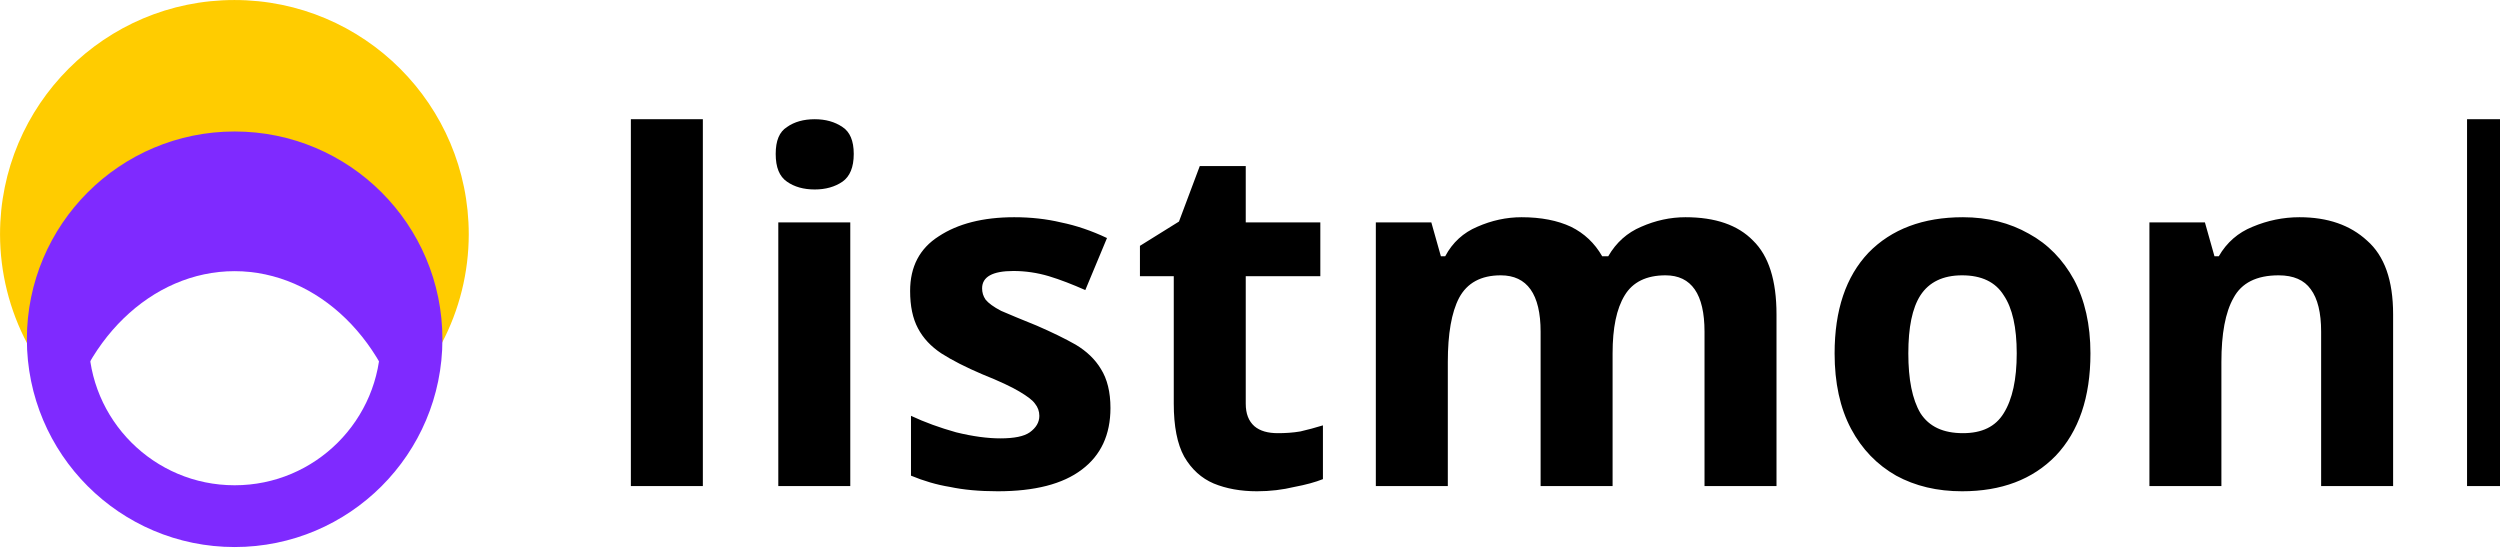
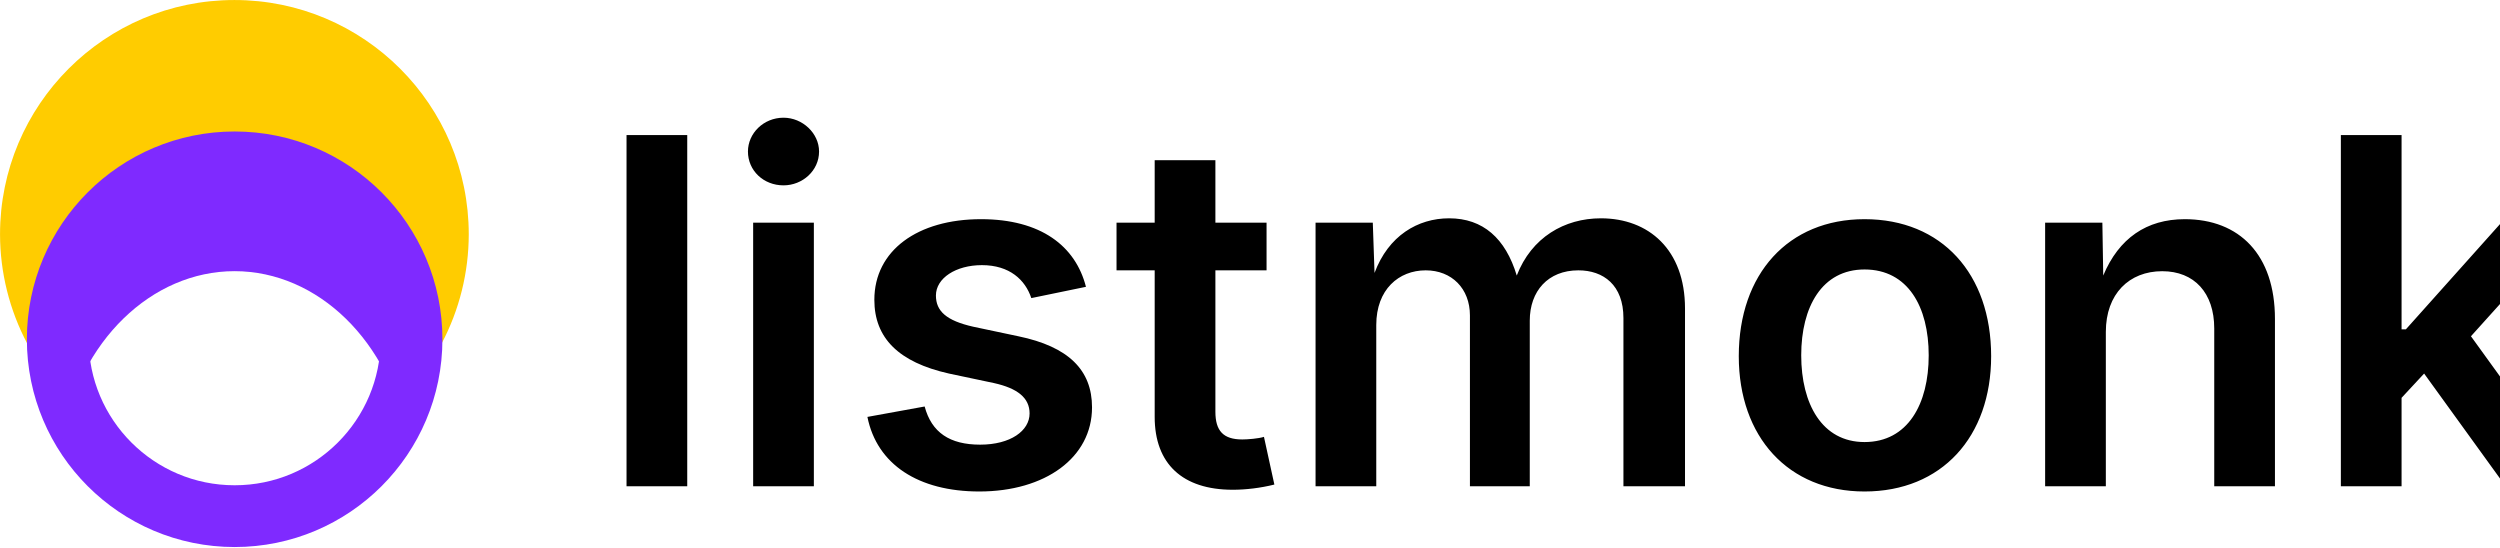
<svg xmlns="http://www.w3.org/2000/svg" width="45.042mm" height="9.856mm" viewBox="0 0 45.042 9.856" version="1.1" id="svg8">
  <defs id="defs2" />
  <g id="layer1" transform="translate(-12.43845,-21.53556)">
    <path style="fill:#ffcc00;fill-opacity:1;stroke:none;stroke-width:2.111;stroke-miterlimit:4;stroke-dasharray:none;stroke-opacity:1" d="m 16.661,21.536 a 4.222,4.222 0 0 0 -4.222,4.222 4.222,4.222 0 0 0 0.491,1.969 c 0.65,-1.386 2.06,-2.344 3.732,-2.344 1.672,0 3.082,0.958 3.732,2.344 a 4.222,4.222 0 0 0 0.49,-1.969 4.222,4.222 0 0 0 -4.222,-4.222 z" id="circle920" />
    <flowRoot xml:space="preserve" id="flowRoot935" style="font-style:normal;font-weight:normal;font-size:40px;line-height:1.25;font-family:sans-serif;letter-spacing:0px;word-spacing:0px;fill:#000000;fill-opacity:1;stroke:none" transform="matrix(0.2788844,0,0,0.2788844,92.85243,101.6786)">
      <flowRegion id="flowRegion937">
        <rect id="rect939" width="338" height="181" x="-374" y="-425.364" />
      </flowRegion>
      <flowPara id="flowPara941" />
    </flowRoot>
    <text id="text874-8" y="30.293" x="23.134" style="font-style:normal;font-variant:normal;font-weight:500;font-stretch:normal;font-size:8.708px;line-height:1.25;font-family:'IBM Plex Sans';-inkscape-font-specification:'IBM Plex Sans, Medium';font-variant-ligatures:normal;font-variant-caps:normal;font-variant-numeric:normal;font-feature-settings:normal;text-align:start;letter-spacing:0px;word-spacing:0px;writing-mode:lr-tb;text-anchor:start;fill:#000000;fill-opacity:1;stroke:none;stroke-width:0.046" xml:space="preserve">
-       <tspan style="font-style:normal;font-variant:normal;font-weight:bold;font-stretch:normal;font-size:8.708px;font-family:'Avenir LT Std';-inkscape-font-specification:'Avenir LT Std Bold';font-variant-ligatures:normal;font-variant-caps:normal;font-variant-numeric:normal;font-feature-settings:normal;text-align:start;writing-mode:lr-tb;text-anchor:start;stroke-width:0.046" y="30.293" x="23.134" id="tspan872-0">listmonk</tspan>
+       <tspan style="font-style:normal;font-variant:normal;font-weight:600;font-stretch:normal;font-size:8.708px;font-family:Inter;-inkscape-font-specification:'Inter Semi-Bold';font-variant-ligatures:normal;font-variant-caps:normal;font-variant-numeric:normal;font-feature-settings:normal;text-align:start;writing-mode:lr-tb;text-anchor:start;stroke-width:0.046" y="30.293" x="23.134" id="tspan872-0">listmonk</tspan>
    </text>
    <circle r="3.187" cy="27.648" cx="16.666" id="circle876-1" style="fill:none;fill-opacity:1;stroke:#7f2aff;stroke-width:1.113;stroke-miterlimit:4;stroke-dasharray:none;stroke-opacity:1" />
    <path id="path878-0" d="m 16.666,24.813 a 3.187,3.837 0 0 0 -3.187,3.837 3.187,3.837 0 0 0 0.073,0.798 3.187,3.837 0 0 1 3.114,-3.027 3.187,3.837 0 0 1 3.114,3.039 3.187,3.837 0 0 0 0.073,-0.81 3.187,3.837 0 0 0 -3.187,-3.837 z" style="fill:#7f2aff;fill-opacity:1;stroke:none;stroke-width:1.221;stroke-miterlimit:4;stroke-dasharray:none;stroke-opacity:1" />
+     <path style="fill:#ffcc00;fill-opacity:1;stroke:none;stroke-width:1.06;stroke-miterlimit:4;stroke-dasharray:none;stroke-opacity:1" d="m 139.946,-53.327 a 2.17,2.072 0 0 0 -2.171,2.072 2.17,2.072 0 0 0 0.252,0.966 c 0.334,-0.68 1.059,-1.15 1.918,-1.15 0.86,0 1.584,0.47 1.918,1.15 a 2.17,2.072 0 0 0 0.252,-0.966 2.17,2.072 0 0 0 -2.17,-2.072 z" id="path1200" />
+     <text id="text1204" y="-46.772" x="116.916" style="font-style:normal;font-variant:normal;font-weight:500;font-stretch:normal;font-size:8.708px;line-height:1.25;font-family:'IBM Plex Sans';-inkscape-font-specification:'IBM Plex Sans, Medium';font-variant-ligatures:normal;font-variant-caps:normal;font-variant-numeric:normal;font-feature-settings:normal;text-align:start;letter-spacing:0px;word-spacing:0px;writing-mode:lr-tb;text-anchor:start;fill:#000000;fill-opacity:1;stroke:none;stroke-width:0.046" xml:space="preserve">
+       <tspan style="font-style:normal;font-variant:normal;font-weight:600;font-stretch:normal;font-size:8.708px;font-family:Inter;-inkscape-font-specification:'Inter Semi-Bold';font-variant-ligatures:normal;font-variant-caps:normal;font-variant-numeric:normal;font-feature-settings:normal;text-align:start;writing-mode:lr-tb;text-anchor:start;stroke-width:0.046" y="-46.772" x="116.916" id="tspan1202">listmonk</tspan>
+     </text>
+     <text id="text1214" y="-23.851" x="127.877" style="font-style:normal;font-variant:normal;font-weight:500;font-stretch:normal;font-size:6.825px;line-height:1.25;font-family:'IBM Plex Sans';-inkscape-font-specification:'IBM Plex Sans, Medium';font-variant-ligatures:normal;font-variant-caps:normal;font-variant-numeric:normal;font-feature-settings:normal;text-align:start;letter-spacing:0px;word-spacing:0px;writing-mode:lr-tb;text-anchor:start;fill:#000000;fill-opacity:1;stroke:none;stroke-width:0.036" xml:space="preserve">
+       <tspan style="font-style:normal;font-variant:normal;font-weight:600;font-stretch:normal;font-size:6.825px;font-family:Inter;-inkscape-font-specification:'Inter Semi-Bold';font-variant-ligatures:normal;font-variant-caps:normal;font-variant-numeric:normal;font-feature-settings:normal;text-align:start;writing-mode:lr-tb;text-anchor:start;stroke-width:0.036" y="-23.851" x="127.877" id="tspan1212">listmonk</tspan>
+     </text>
+     <circle style="fill:#ffcc00;fill-opacity:1;stroke:none;stroke-width:2.573" id="path1216" cx="203.435" cy="-21.854" r="3.809" />
+     <g id="g1239" transform="matrix(1.239823,0,0,1.239823,25.59908,-34.52269)">
+       <rect style="fill:#7f2aff;fill-opacity:1;stroke:none;stroke-width:0.916" id="rect1218" width="3.753" height="0.892" x="77.049" y="4.618" />
+       <rect style="fill:#7f2aff;fill-opacity:1;stroke:none;stroke-width:0.916" id="rect1220" width="3.753" height="0.892" x="77.049" y="6.194" />
+       <rect style="fill:#7f2aff;fill-opacity:1;stroke:none;stroke-width:0.916" id="rect1226" width="3.753" height="0.892" x="77.049" y="7.776" />
+     </g>
+     <ellipse style="fill:#ffcc00;fill-opacity:1;stroke:none;stroke-width:1.587" id="path1247" cx="139.22" cy="-74.272" rx="2.128" ry="1.983" />
+     <text id="text1245" y="-71.649" x="115.97" style="font-style:normal;font-variant:normal;font-weight:500;font-stretch:normal;font-size:8.708px;line-height:1.25;font-family:'IBM Plex Sans';-inkscape-font-specification:'IBM Plex Sans, Medium';font-variant-ligatures:normal;font-variant-caps:normal;font-variant-numeric:normal;font-feature-settings:normal;text-align:start;letter-spacing:0px;word-spacing:0px;writing-mode:lr-tb;text-anchor:start;fill:#000000;fill-opacity:1;stroke:none;stroke-width:0.046" xml:space="preserve">
+       <tspan style="font-style:normal;font-variant:normal;font-weight:600;font-stretch:normal;font-size:8.708px;font-family:Inter;-inkscape-font-specification:'Inter Semi-Bold';font-variant-ligatures:normal;font-variant-caps:normal;font-variant-numeric:normal;font-feature-settings:normal;text-align:start;writing-mode:lr-tb;text-anchor:start;stroke-width:0.046" y="-71.649" x="115.97" id="tspan1243">listmonk</tspan>
+     </text>
+     <text id="text1042" y="-18.771" x="210.124" style="font-style:normal;font-variant:normal;font-weight:500;font-stretch:normal;font-size:8.708px;line-height:1.25;font-family:'IBM Plex Sans';-inkscape-font-specification:'IBM Plex Sans, Medium';font-variant-ligatures:normal;font-variant-caps:normal;font-variant-numeric:normal;font-feature-settings:normal;text-align:start;letter-spacing:-0.053px;word-spacing:0px;writing-mode:lr-tb;text-anchor:start;fill:#000000;fill-opacity:1;stroke:none;stroke-width:0.046" xml:space="preserve">
+       <tspan style="font-style:normal;font-variant:normal;font-weight:600;font-stretch:normal;font-size:8.708px;font-family:'Fira Sans';-inkscape-font-specification:'Fira Sans Semi-Bold';font-variant-ligatures:normal;font-variant-caps:normal;font-variant-numeric:normal;font-feature-settings:normal;text-align:start;writing-mode:lr-tb;text-anchor:start;stroke-width:0.046" y="-18.771" x="210.124" id="tspan1040">listmonk</tspan>
+     </text>
+     <circle style="fill:none;fill-opacity:1;stroke:#ffcc00;stroke-width:1.74;stroke-miterlimit:4;stroke-dasharray:none;stroke-opacity:1" id="circle1737" cx="203.744" cy="-1.184" r="3.149" />
+     <text id="text1741" y="2.243" x="210.388" style="font-style:normal;font-variant:normal;font-weight:500;font-stretch:normal;font-size:8.708px;line-height:1.25;font-family:'IBM Plex Sans';-inkscape-font-specification:'IBM Plex Sans, Medium';font-variant-ligatures:normal;font-variant-caps:normal;font-variant-numeric:normal;font-feature-settings:normal;text-align:start;letter-spacing:-0.053px;word-spacing:0px;writing-mode:lr-tb;text-anchor:start;fill:#000000;fill-opacity:1;stroke:none;stroke-width:0.046" xml:space="preserve">
+       <tspan style="font-style:normal;font-variant:normal;font-weight:600;font-stretch:normal;font-size:8.708px;font-family:'Fira Sans';-inkscape-font-specification:'Fira Sans Semi-Bold';font-variant-ligatures:normal;font-variant-caps:normal;font-variant-numeric:normal;font-feature-settings:normal;text-align:start;writing-mode:lr-tb;text-anchor:start;stroke-width:0.046" y="2.243" x="210.388" id="tspan1739">listmonk</tspan>
+     </text>
  </g>
</svg>
